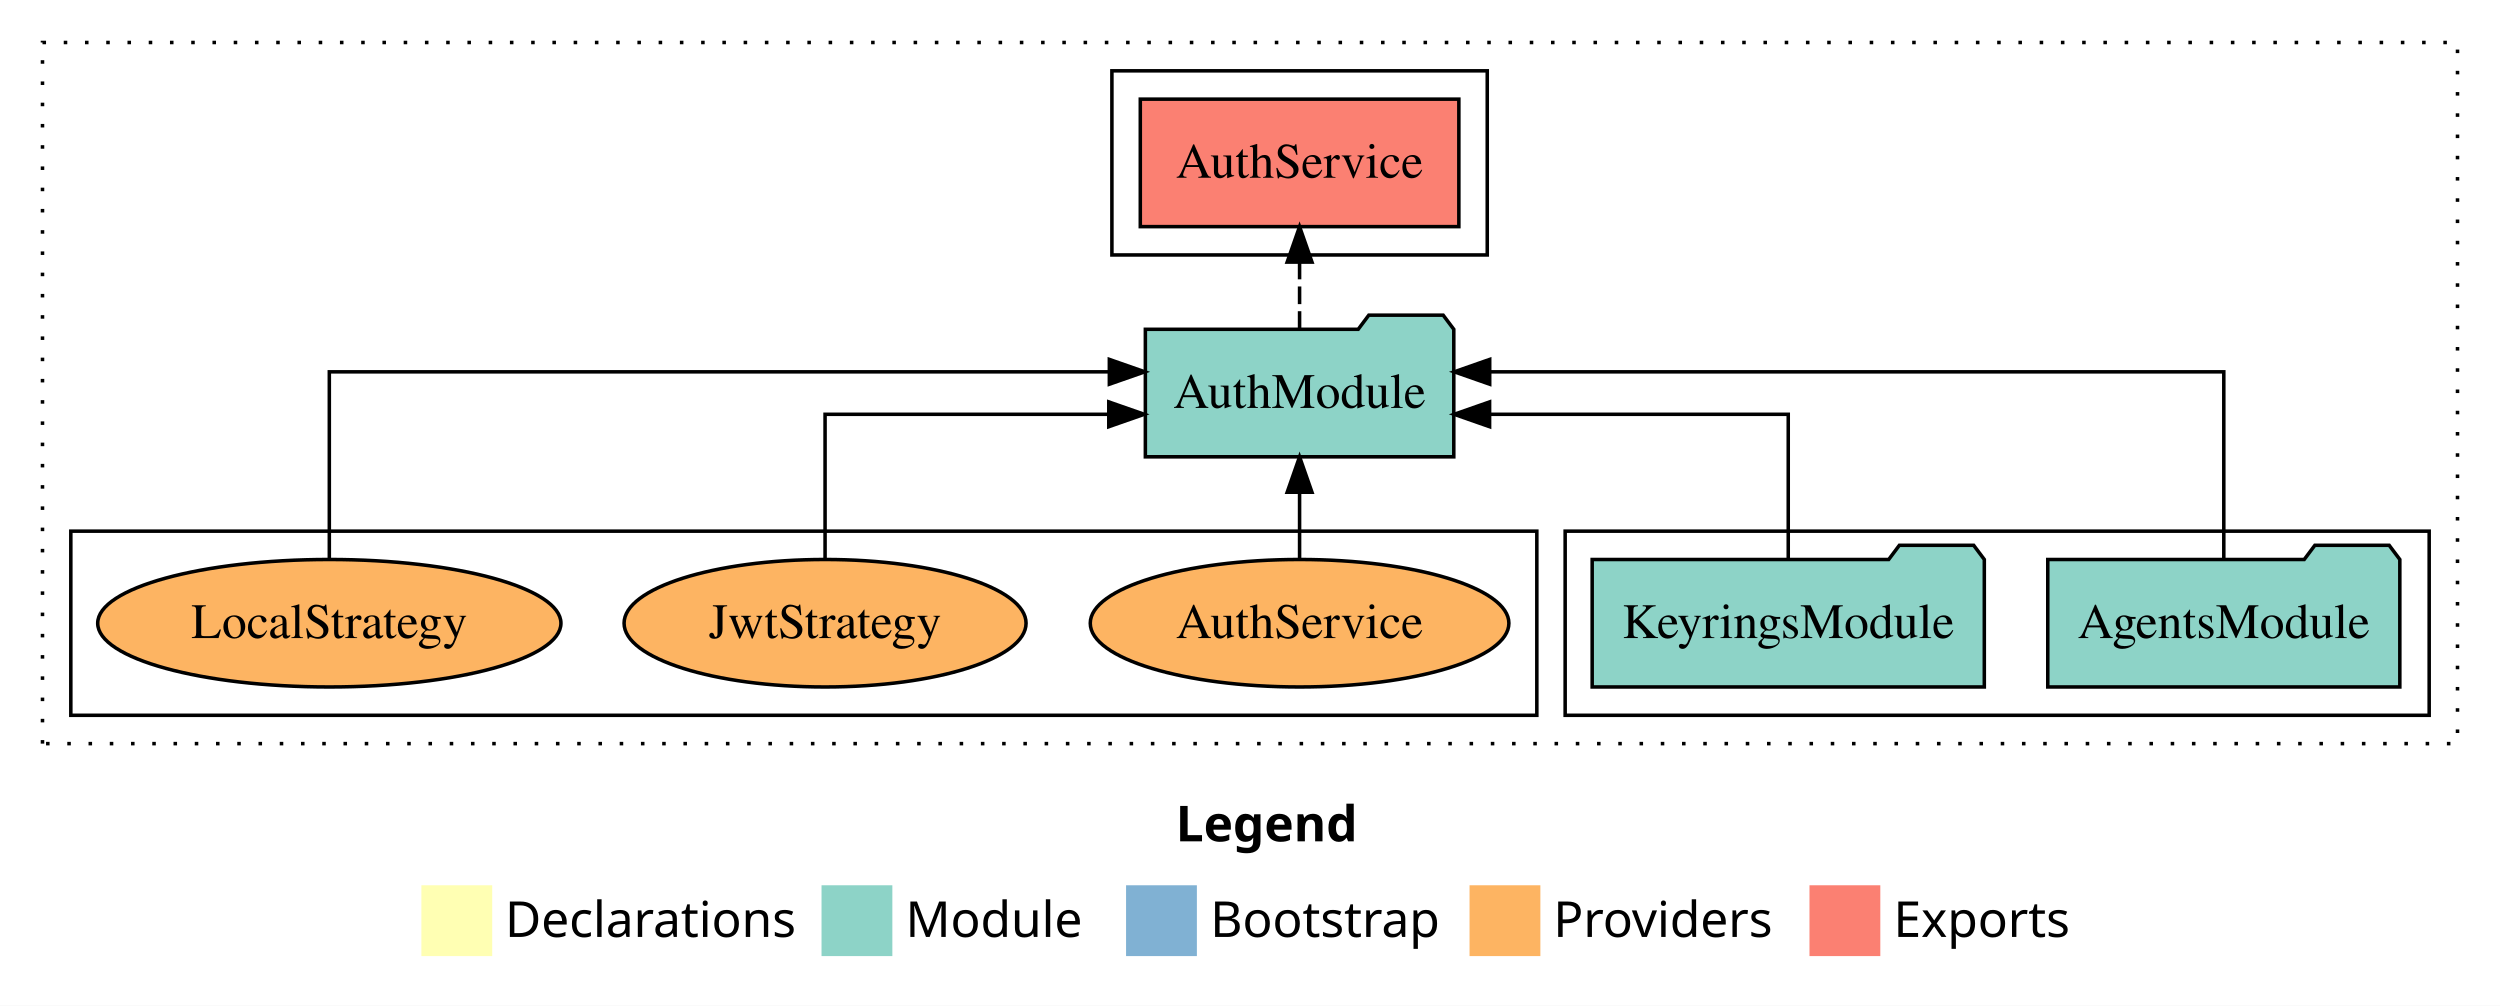
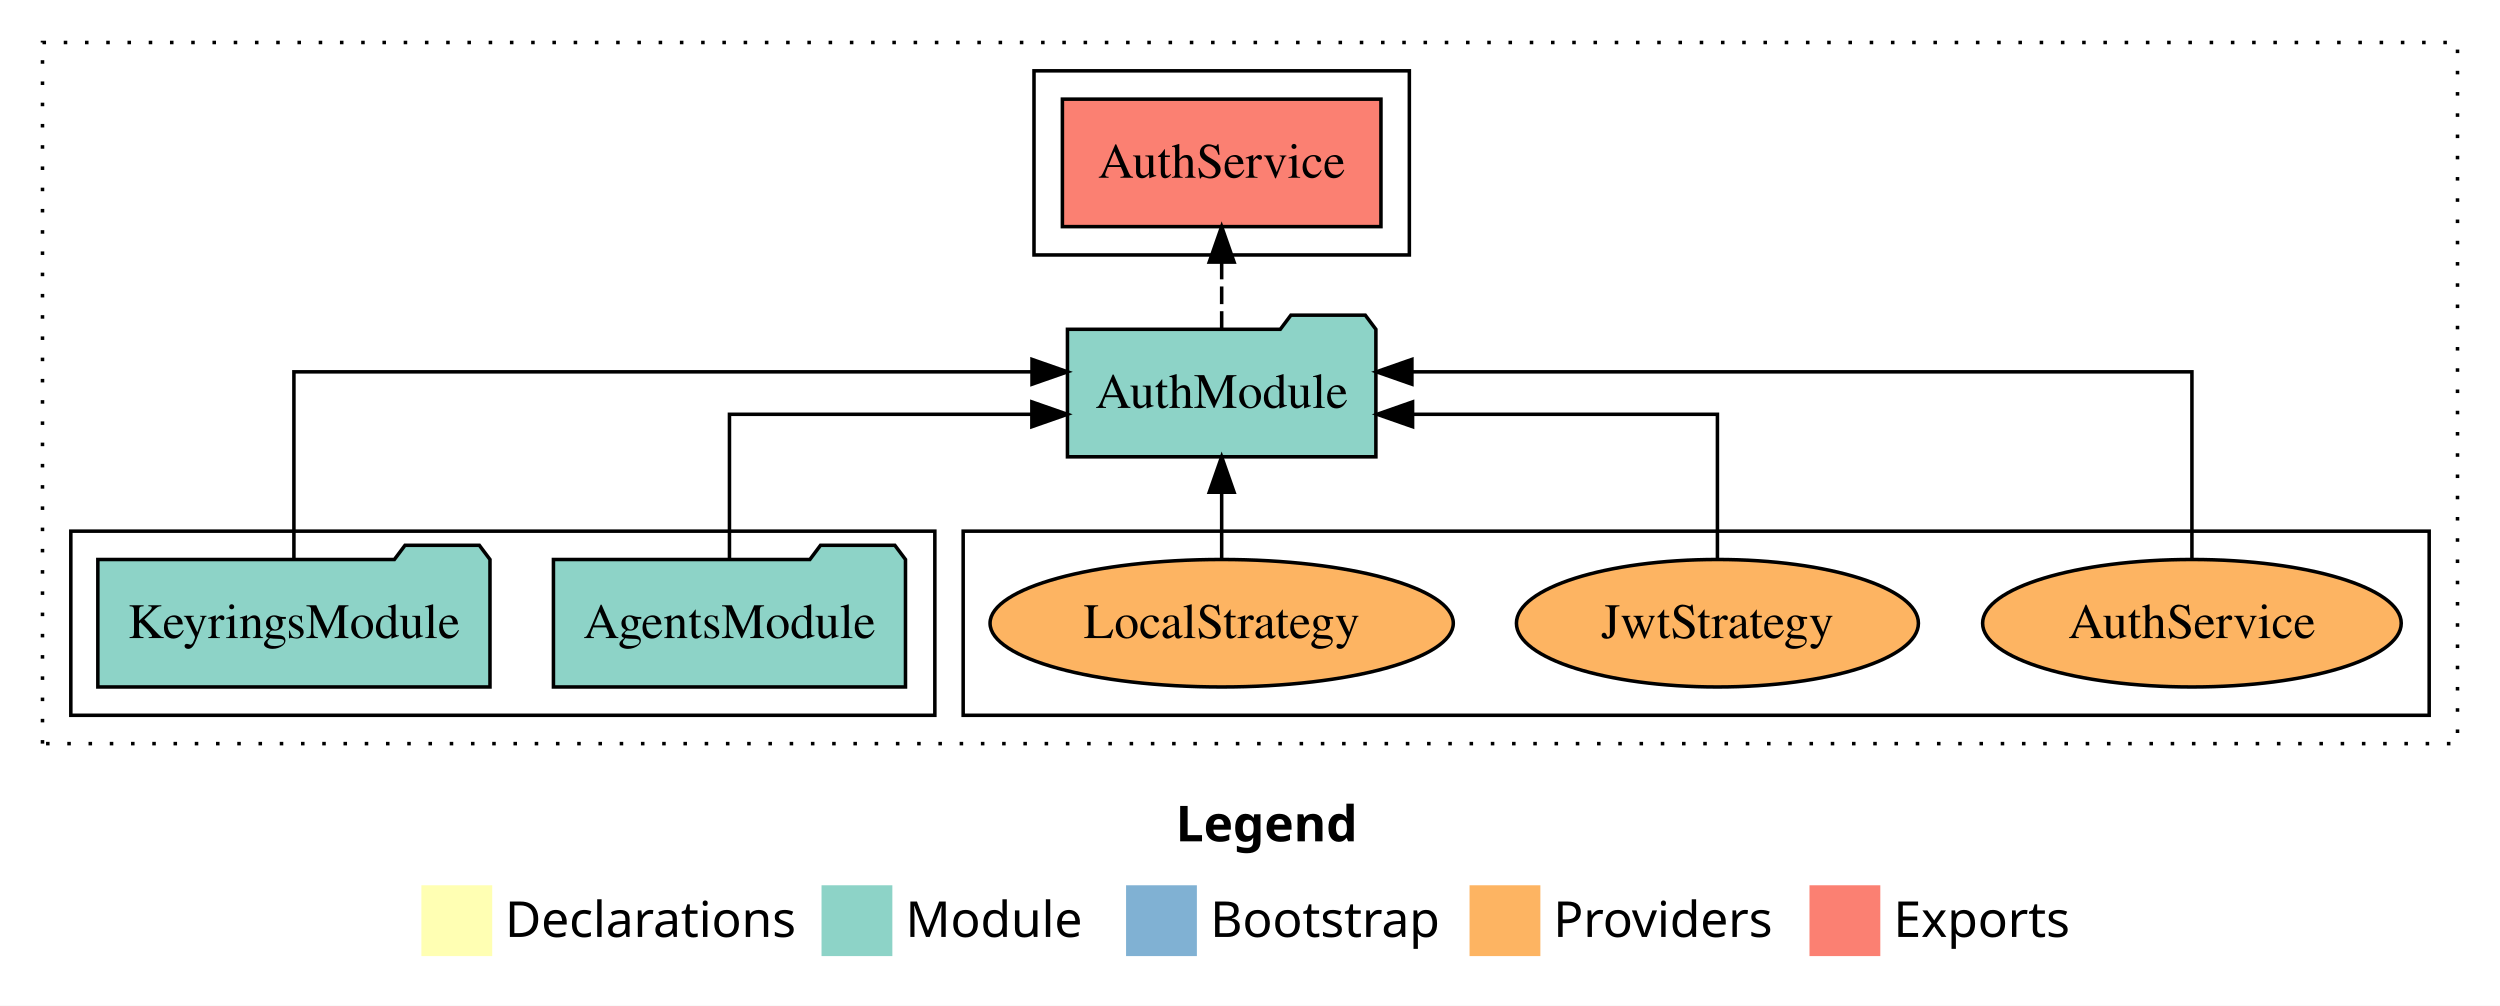
<svg xmlns="http://www.w3.org/2000/svg" width="706pt" height="284pt" viewBox="0.00 0.00 706.00 284.00">
  <g id="graph0" class="graph" transform="scale(1 1) rotate(0) translate(4 280)">
    <polygon fill="white" stroke="transparent" points="-4,4 -4,-280 702,-280 702,4 -4,4" />
    <text text-anchor="start" x="328.01" y="-42.4" font-family="Times-12" font-weight="bold" font-size="14.00">Legend</text>
    <polygon fill="#ffffb3" stroke="transparent" points="115,-10 115,-30 135,-30 135,-10 115,-10" />
    <text text-anchor="start" x="138.63" y="-15.4" font-family="Times-12" font-size="14.00">  Declarations</text>
    <polygon fill="#8dd3c7" stroke="transparent" points="228,-10 228,-30 248,-30 248,-10 228,-10" />
    <text text-anchor="start" x="251.73" y="-15.4" font-family="Times-12" font-size="14.00">  Module</text>
    <polygon fill="#80b1d3" stroke="transparent" points="314,-10 314,-30 334,-30 334,-10 314,-10" />
    <text text-anchor="start" x="337.78" y="-15.4" font-family="Times-12" font-size="14.00">  Bootstrap</text>
    <polygon fill="#fdb462" stroke="transparent" points="411,-10 411,-30 431,-30 431,-10 411,-10" />
    <text text-anchor="start" x="434.67" y="-15.4" font-family="Times-12" font-size="14.00">  Providers</text>
    <polygon fill="#fb8072" stroke="transparent" points="507,-10 507,-30 527,-30 527,-10 507,-10" />
    <text text-anchor="start" x="530.73" y="-15.4" font-family="Times-12" font-size="14.00">  Exports</text>
    <g id="clust1" class="cluster">
      <polygon fill="none" stroke="black" stroke-dasharray="1,5" points="8,-70 8,-268 690,-268 690,-70 8,-70" />
    </g>
-     <g id="clust4" class="cluster">
-       <polygon fill="none" stroke="black" points="310,-208 310,-260 416,-260 416,-208 310,-208" />
+     <g id="clust6" class="cluster">
+       <polygon fill="none" stroke="black" points="268,-78 268,-130 682,-130 682,-78 268,-78" />
    </g>
    <g id="clust3" class="cluster">
-       <polygon fill="none" stroke="black" points="438,-78 438,-130 682,-130 682,-78 438,-78" />
+       <polygon fill="none" stroke="black" points="16,-78 16,-130 260,-130 260,-78 16,-78" />
    </g>
-     <g id="clust6" class="cluster">
-       <polygon fill="none" stroke="black" points="16,-78 16,-130 430,-130 430,-78 16,-78" />
+     <g id="clust4" class="cluster">
+       <polygon fill="none" stroke="black" points="288,-208 288,-260 394,-260 394,-208 288,-208" />
    </g>
    <g id="node1" class="node">
-       <polygon fill="#8dd3c7" stroke="black" points="673.71,-122 670.71,-126 649.71,-126 646.71,-122 574.29,-122 574.29,-86 673.71,-86 673.71,-122" />
-       <text text-anchor="middle" x="624" y="-99.8" font-family="Times,serif" font-size="14.00">AgentsModule</text>
+       <polygon fill="#8dd3c7" stroke="black" points="251.71,-122 248.71,-126 227.71,-126 224.71,-122 152.29,-122 152.29,-86 251.71,-86 251.71,-122" />
+       <text text-anchor="middle" x="202" y="-99.8" font-family="Times,serif" font-size="14.00">AgentsModule</text>
    </g>
    <g id="node3" class="node">
-       <polygon fill="#8dd3c7" stroke="black" points="406.55,-187 403.55,-191 382.55,-191 379.55,-187 319.45,-187 319.45,-151 406.55,-151 406.55,-187" />
-       <text text-anchor="middle" x="363" y="-164.8" font-family="Times,serif" font-size="14.00">AuthModule</text>
+       <polygon fill="#8dd3c7" stroke="black" points="384.55,-187 381.55,-191 360.55,-191 357.55,-187 297.45,-187 297.45,-151 384.55,-151 384.55,-187" />
+       <text text-anchor="middle" x="341" y="-164.8" font-family="Times,serif" font-size="14.00">AuthModule</text>
    </g>
    <g id="edge1" class="edge">
-       <path fill="none" stroke="black" d="M624,-122.28C624,-143.32 624,-175 624,-175 624,-175 416.69,-175 416.69,-175" />
-       <polygon fill="black" stroke="black" points="416.69,-171.5 406.69,-175 416.69,-178.5 416.69,-171.5" />
+       <path fill="none" stroke="black" d="M202,-122.02C202,-139.37 202,-163 202,-163 202,-163 287.4,-163 287.4,-163" />
+       <polygon fill="black" stroke="black" points="287.4,-166.5 297.4,-163 287.4,-159.5 287.4,-166.5" />
    </g>
    <g id="node2" class="node">
-       <polygon fill="#8dd3c7" stroke="black" points="556.37,-122 553.37,-126 532.37,-126 529.37,-122 445.63,-122 445.63,-86 556.37,-86 556.37,-122" />
-       <text text-anchor="middle" x="501" y="-99.8" font-family="Times,serif" font-size="14.00">KeyringsModule</text>
+       <polygon fill="#8dd3c7" stroke="black" points="134.37,-122 131.37,-126 110.37,-126 107.37,-122 23.63,-122 23.63,-86 134.37,-86 134.37,-122" />
+       <text text-anchor="middle" x="79" y="-99.8" font-family="Times,serif" font-size="14.00">KeyringsModule</text>
    </g>
    <g id="edge2" class="edge">
-       <path fill="none" stroke="black" d="M501,-122.02C501,-139.37 501,-163 501,-163 501,-163 416.66,-163 416.66,-163" />
-       <polygon fill="black" stroke="black" points="416.66,-159.5 406.66,-163 416.66,-166.5 416.66,-159.5" />
+       <path fill="none" stroke="black" d="M79,-122.28C79,-143.32 79,-175 79,-175 79,-175 287.44,-175 287.44,-175" />
+       <polygon fill="black" stroke="black" points="287.44,-178.5 297.44,-175 287.44,-171.5 287.44,-178.5" />
    </g>
    <g id="node4" class="node">
-       <polygon fill="#fb8072" stroke="black" points="407.98,-252 318.02,-252 318.02,-216 407.98,-216 407.98,-252" />
-       <text text-anchor="middle" x="363" y="-229.8" font-family="Times,serif" font-size="14.00">AuthService </text>
+       <polygon fill="#fb8072" stroke="black" points="385.98,-252 296.02,-252 296.02,-216 385.98,-216 385.98,-252" />
+       <text text-anchor="middle" x="341" y="-229.8" font-family="Times,serif" font-size="14.00">AuthService </text>
    </g>
    <g id="edge3" class="edge">
-       <path fill="none" stroke="black" stroke-dasharray="5,2" d="M363,-187.11C363,-187.11 363,-205.99 363,-205.99" />
-       <polygon fill="black" stroke="black" points="359.5,-205.99 363,-215.99 366.5,-205.99 359.5,-205.99" />
+       <path fill="none" stroke="black" stroke-dasharray="5,2" d="M341,-187.11C341,-187.11 341,-205.99 341,-205.99" />
+       <polygon fill="black" stroke="black" points="337.5,-205.99 341,-215.99 344.5,-205.99 337.5,-205.99" />
    </g>
    <g id="node5" class="node">
-       <ellipse fill="#fdb462" stroke="black" cx="363" cy="-104" rx="59.11" ry="18" />
-       <text text-anchor="middle" x="363" y="-99.8" font-family="Times,serif" font-size="14.00">AuthService</text>
+       <ellipse fill="#fdb462" stroke="black" cx="615" cy="-104" rx="59.11" ry="18" />
+       <text text-anchor="middle" x="615" y="-99.8" font-family="Times,serif" font-size="14.00">AuthService</text>
    </g>
    <g id="edge4" class="edge">
-       <path fill="none" stroke="black" d="M363,-122.11C363,-122.11 363,-140.99 363,-140.99" />
-       <polygon fill="black" stroke="black" points="359.5,-140.99 363,-150.99 366.5,-140.99 359.5,-140.99" />
+       <path fill="none" stroke="black" d="M615,-122.28C615,-143.32 615,-175 615,-175 615,-175 394.72,-175 394.72,-175" />
+       <polygon fill="black" stroke="black" points="394.72,-171.5 384.72,-175 394.72,-178.5 394.72,-171.5" />
    </g>
    <g id="node6" class="node">
-       <ellipse fill="#fdb462" stroke="black" cx="229" cy="-104" rx="56.76" ry="18" />
-       <text text-anchor="middle" x="229" y="-99.8" font-family="Times,serif" font-size="14.00">JwtStrategy</text>
+       <ellipse fill="#fdb462" stroke="black" cx="481" cy="-104" rx="56.76" ry="18" />
+       <text text-anchor="middle" x="481" y="-99.8" font-family="Times,serif" font-size="14.00">JwtStrategy</text>
    </g>
    <g id="edge5" class="edge">
-       <path fill="none" stroke="black" d="M229,-122.02C229,-139.37 229,-163 229,-163 229,-163 309.12,-163 309.12,-163" />
-       <polygon fill="black" stroke="black" points="309.12,-166.5 319.12,-163 309.12,-159.5 309.12,-166.5" />
+       <path fill="none" stroke="black" d="M481,-122.02C481,-139.37 481,-163 481,-163 481,-163 394.91,-163 394.91,-163" />
+       <polygon fill="black" stroke="black" points="394.91,-159.5 384.91,-163 394.91,-166.5 394.91,-159.5" />
    </g>
    <g id="node7" class="node">
-       <ellipse fill="#fdb462" stroke="black" cx="89" cy="-104" rx="65.41" ry="18" />
-       <text text-anchor="middle" x="89" y="-99.8" font-family="Times,serif" font-size="14.00">LocalStrategy</text>
+       <ellipse fill="#fdb462" stroke="black" cx="341" cy="-104" rx="65.41" ry="18" />
+       <text text-anchor="middle" x="341" y="-99.8" font-family="Times,serif" font-size="14.00">LocalStrategy</text>
    </g>
    <g id="edge6" class="edge">
-       <path fill="none" stroke="black" d="M89,-122.28C89,-143.32 89,-175 89,-175 89,-175 309.28,-175 309.28,-175" />
-       <polygon fill="black" stroke="black" points="309.28,-178.5 319.28,-175 309.28,-171.5 309.28,-178.5" />
+       <path fill="none" stroke="black" d="M341,-122.11C341,-122.11 341,-140.99 341,-140.99" />
+       <polygon fill="black" stroke="black" points="337.5,-140.99 341,-150.99 344.5,-140.99 337.5,-140.99" />
    </g>
  </g>
</svg>
